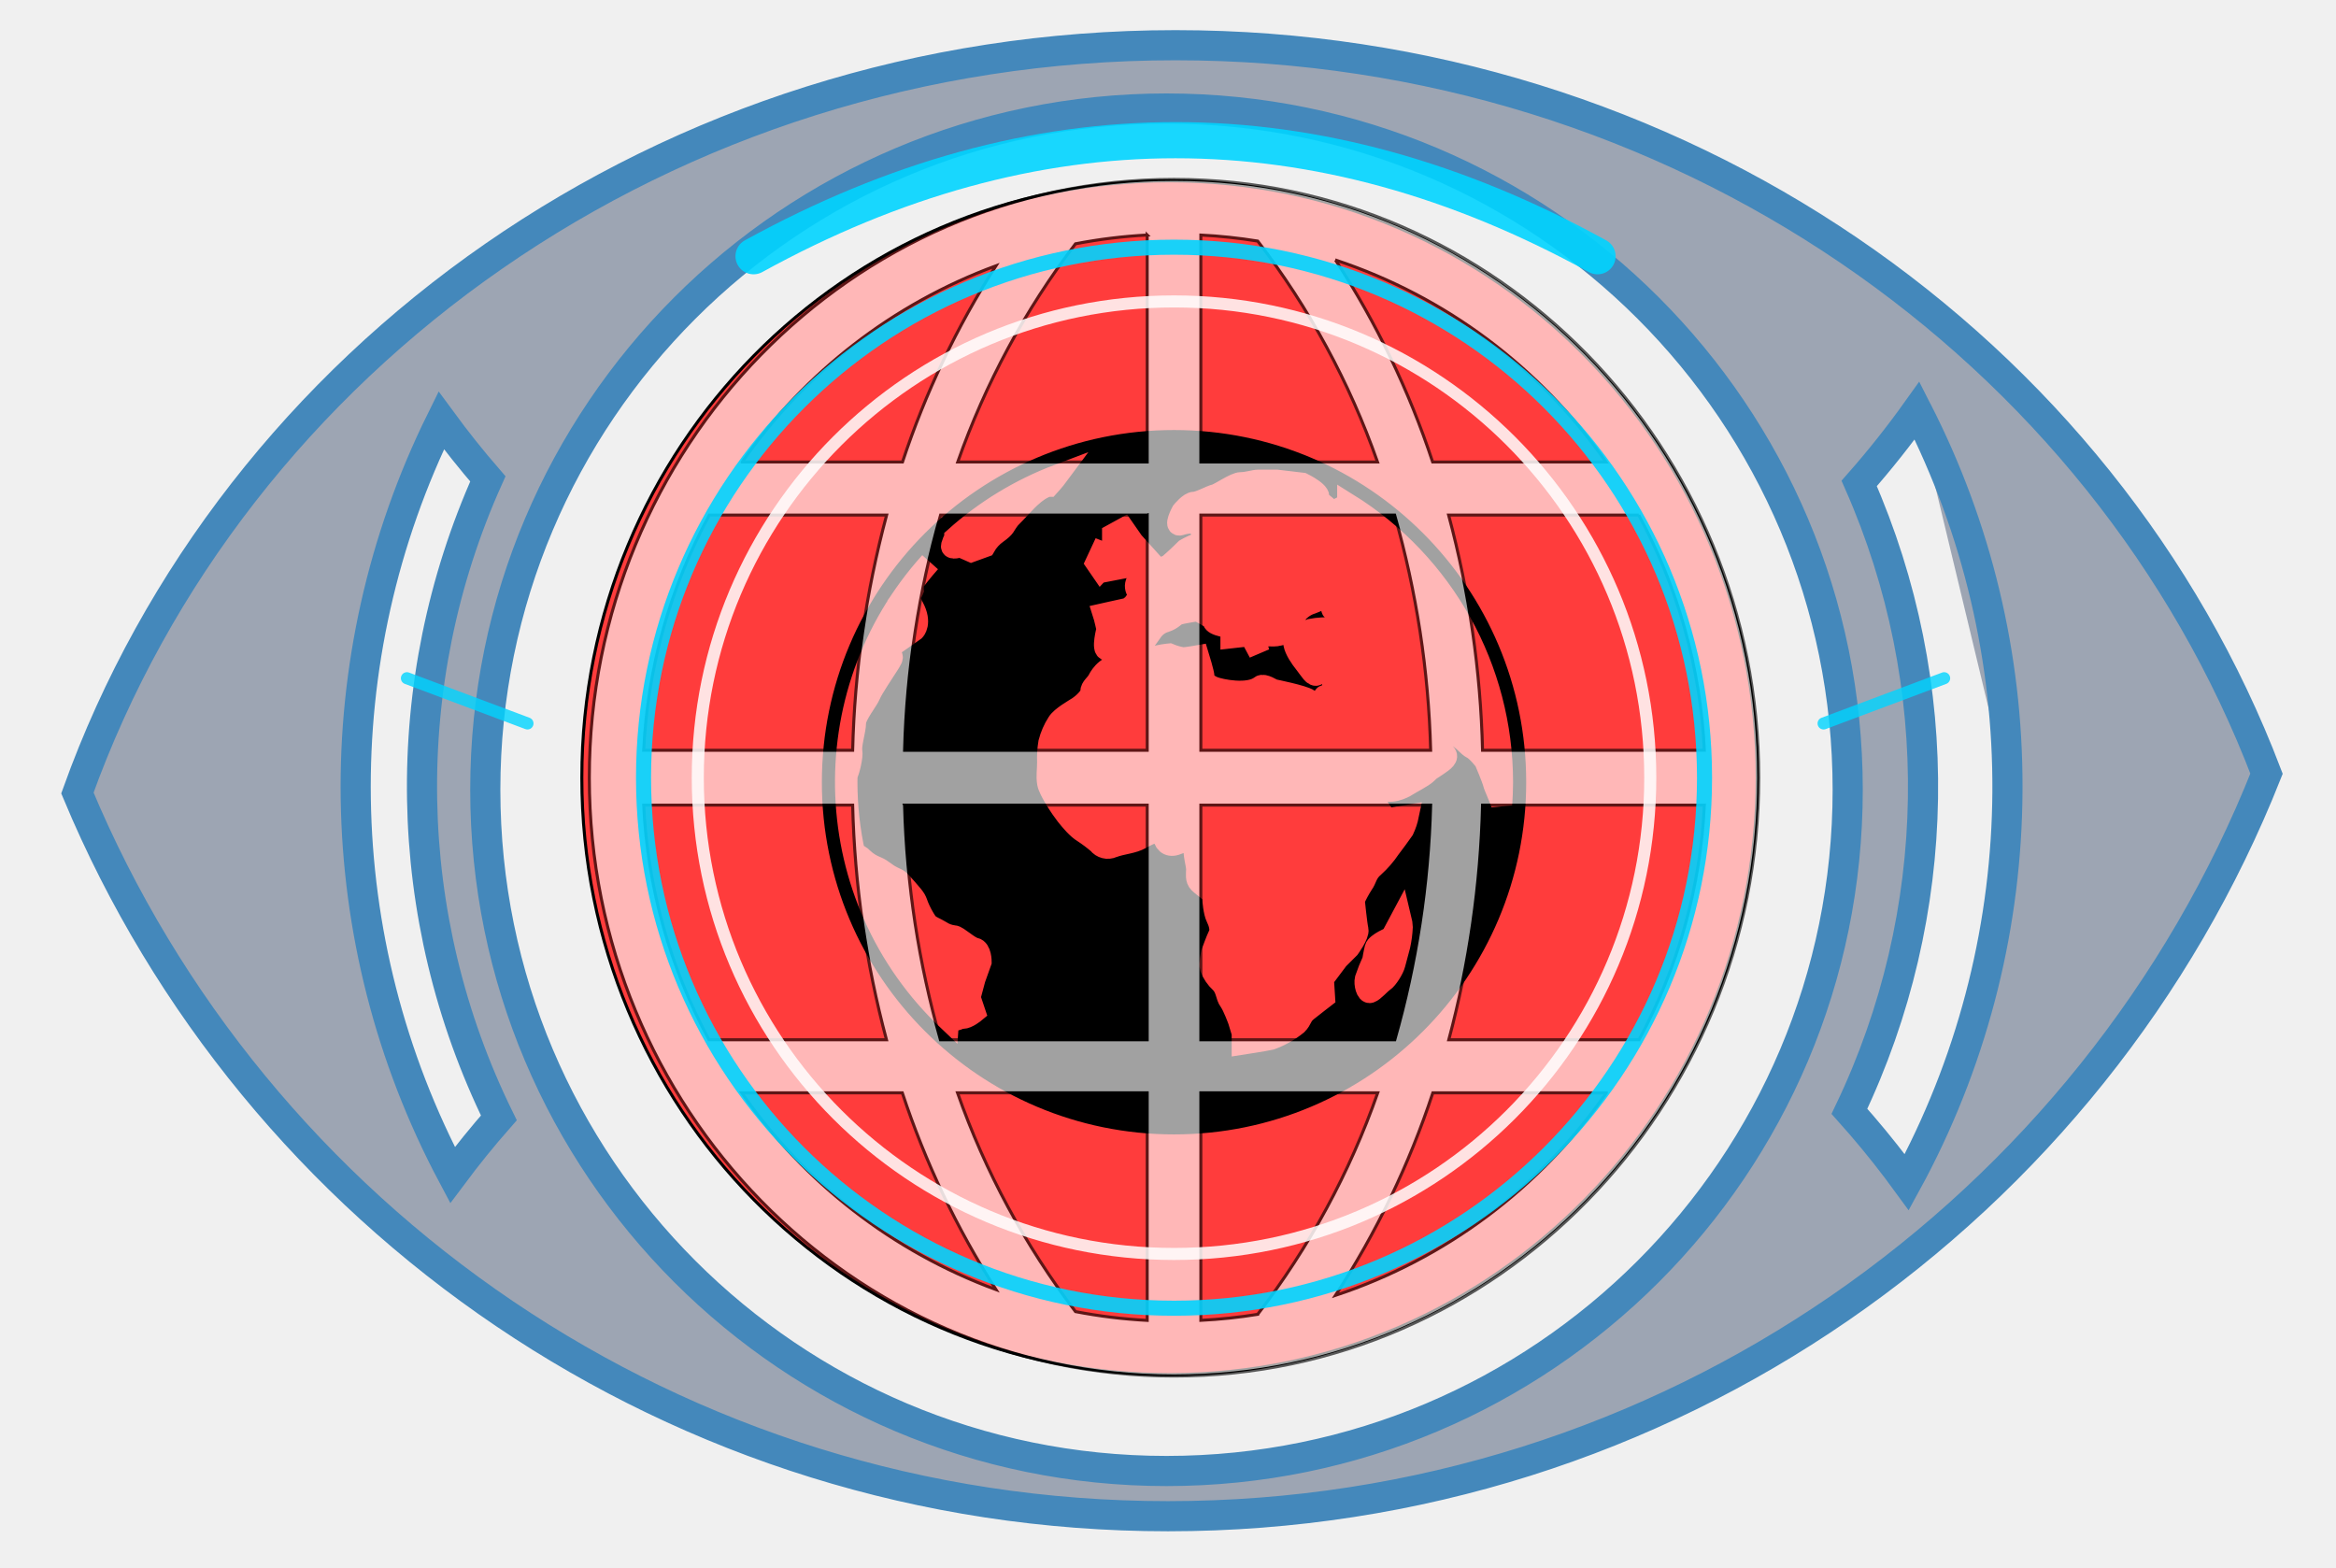
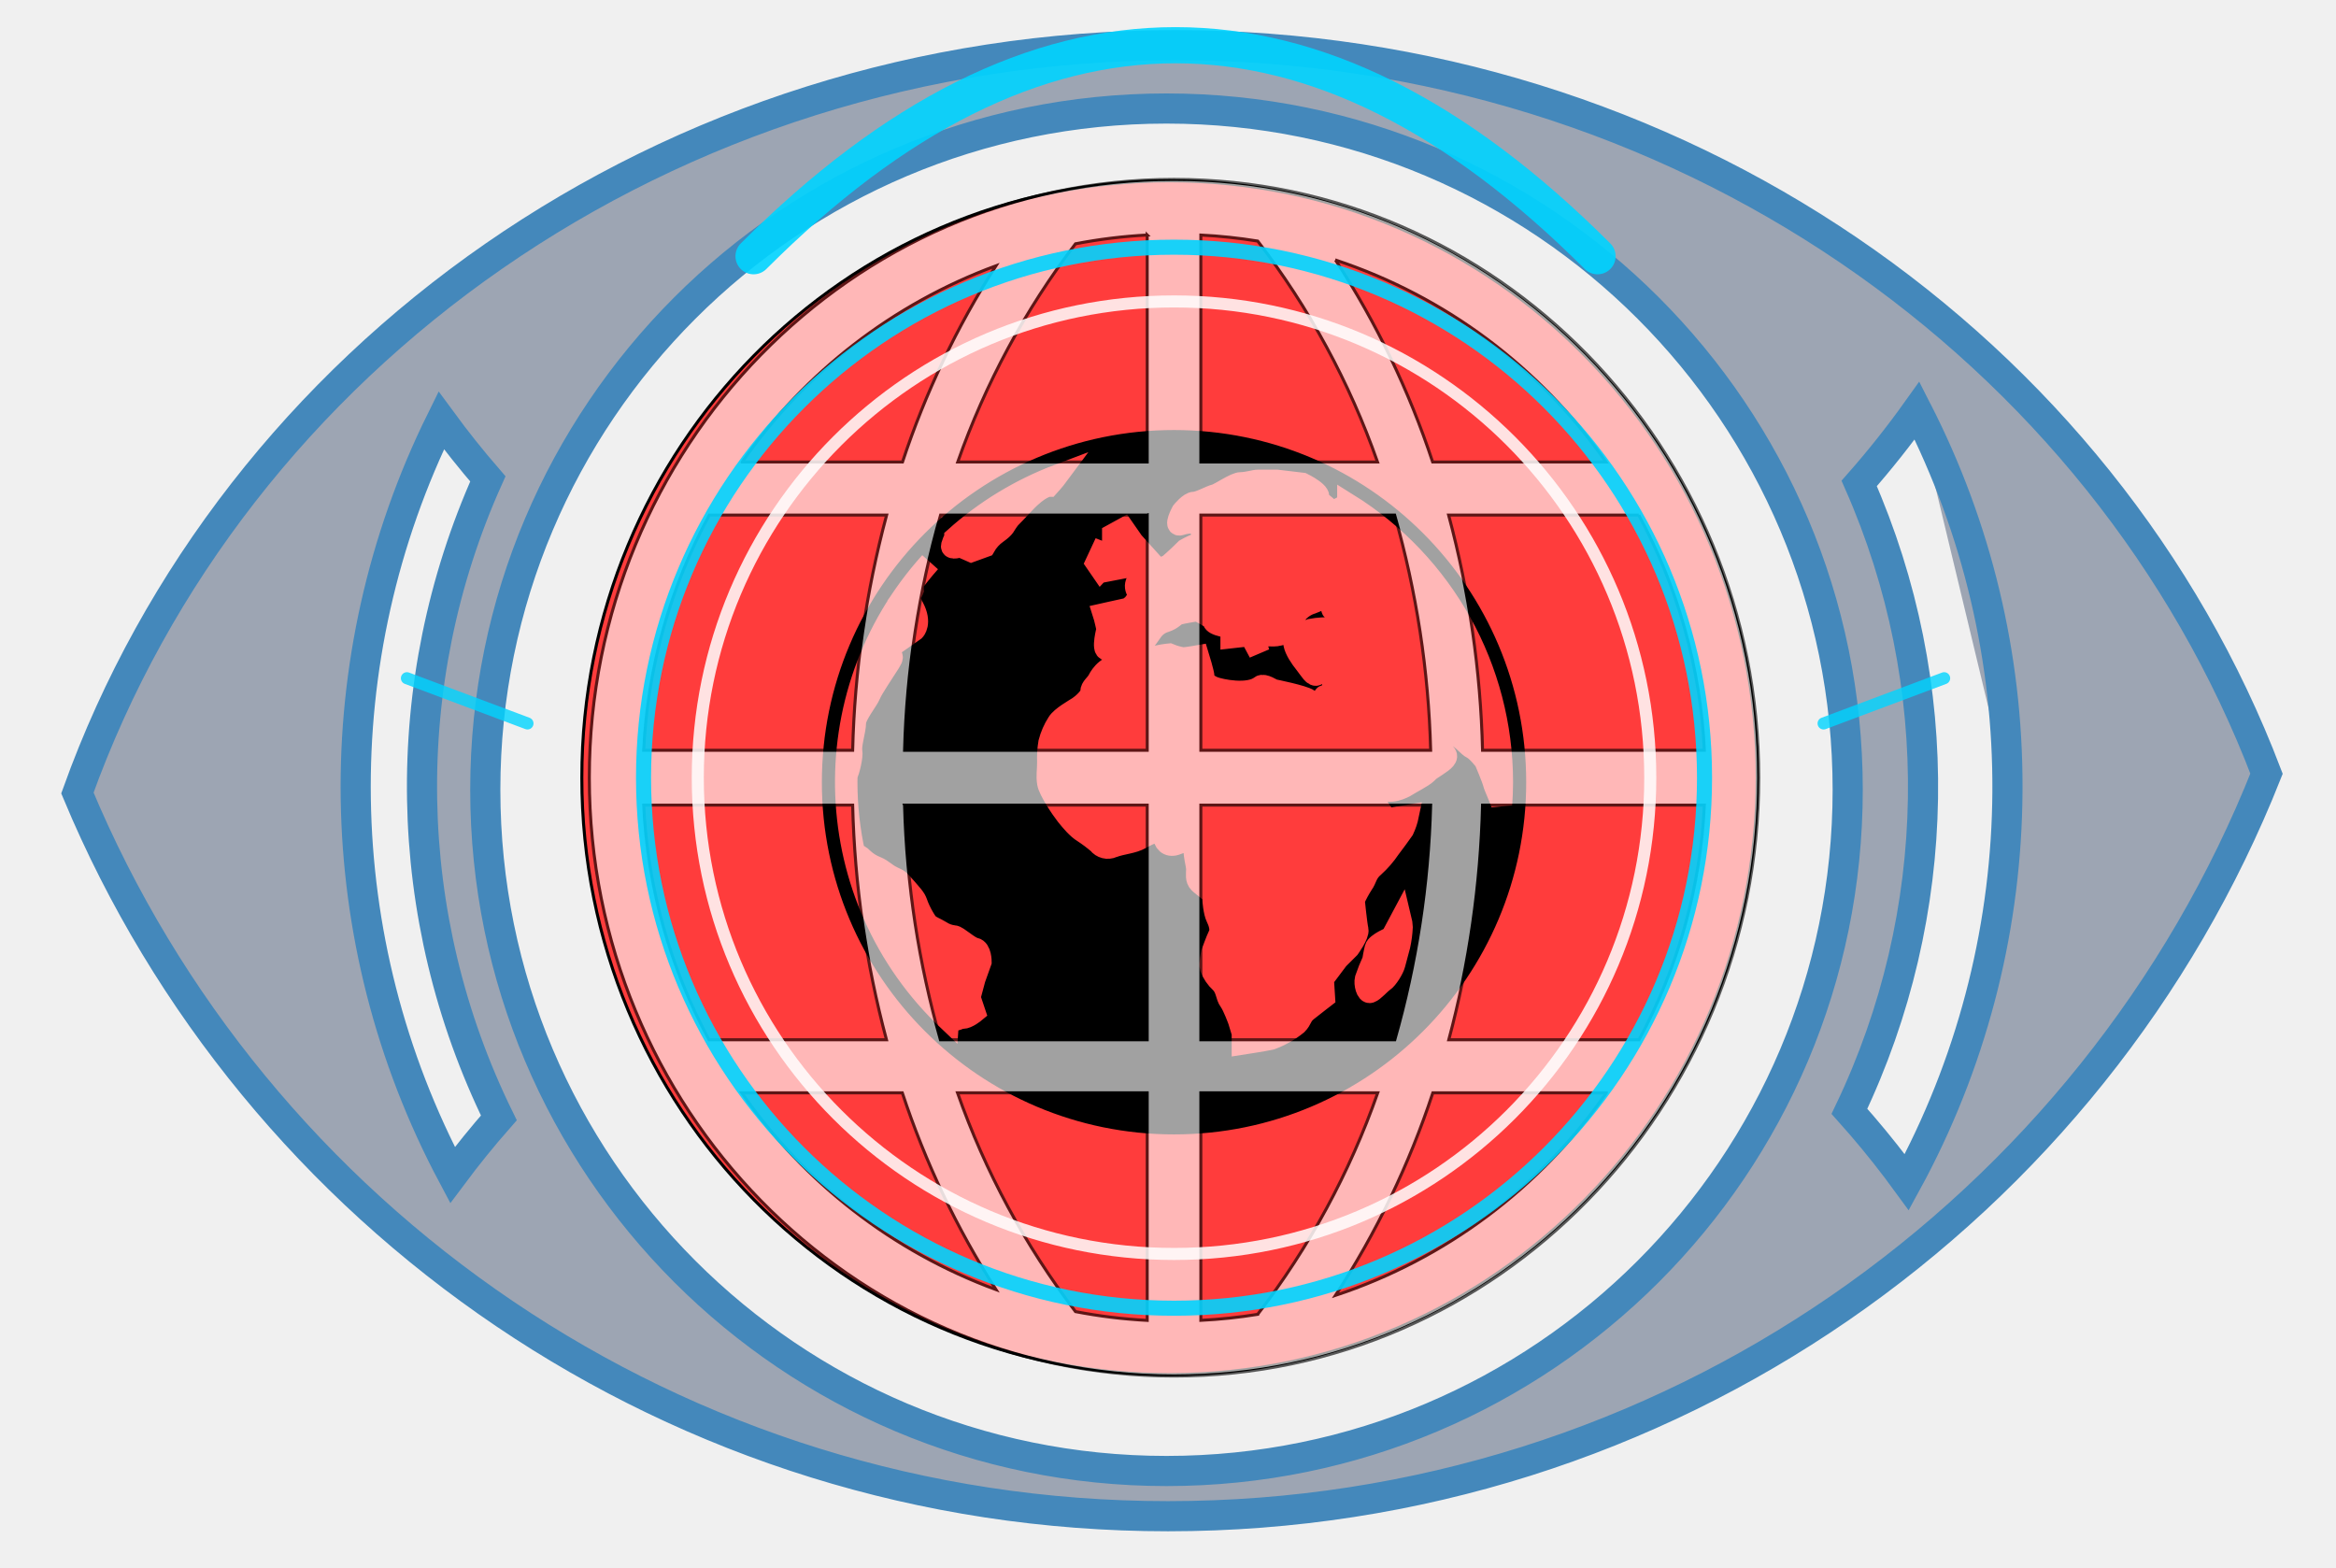
<svg xmlns="http://www.w3.org/2000/svg" viewBox="180 120 775 520" role="img" aria-labelledby="logo-title">
  <defs>
    <style>
      .cls-4 {
        fill: #fff;
      }

      .cls-2, .cls-4 {
        stroke: #000;
        stroke-width: 1px;
      }

      .cls-1 {
        fill: #4454727a;
        stroke: #48b;
        stroke-width: 10px;
      }

      .cls-1, .cls-2, .cls-3, .cls-4 {
        fill-rule: evenodd;
      }

      .cls-2 {
        fill: #ff3c3c;
      }

      .cls-3 {
        stroke: #ff3c3c;
        stroke-linecap: round;
        stroke-width: 6.99px;
      }

      .cls-4 {
        opacity: 0.63;
      }
    </style>
  </defs>
  <path id="outer_eye" class="cls-1" d="M567.5,623c-163.183,0-303.026-99.084-361.823-239.922C257.508,238.76,401.037,135,570,135c166.451,0,308.222,100.7,361.954,241.667C874.771,520.905,733.152,623,567.5,623ZM567,156c124.816,0,226,101.184,226,226S691.816,608,567,608,341,506.816,341,382,442.184,156,567,156ZM816,256.213A272.836,272.836,0,0,1,846,381M793.574,488.677a249.545,249.545,0,0,0,3.239-208.3A303.384,303.384,0,0,0,816,256.213a274.468,274.468,0,0,1-1.516,252.475q-0.927,1.758-1.88,3.5-1.632-2.238-3.306-4.446Q801.826,497.884,793.574,488.677ZM345.5,490.85q-8.055,9.164-15.37,18.966a274.353,274.353,0,0,1-3.748-250.343q7.347,10.012,15.469,19.393A249.512,249.512,0,0,0,345.5,490.85Z" />
  <path id="inner_eye" class="cls-2" d="M568,179.985c107.678,0,194.968,88.655,194.968,198.015S675.678,576.015,568,576.015,373.032,487.36,373.032,378,460.322,179.985,568,179.985Z" />
  <path id="globe" class="cls-3" d="M569.5,499.831A120.331,120.331,0,1,1,689.831,379.5,120.33,120.33,0,0,1,569.5,499.831Zm65.1-50.585c1.225-.4,3.268-2.858,4.492-3.677s3.268-4.083,3.675-5.717,1.227-4.495,1.634-6.126a36.015,36.015,0,0,0,.818-6.135,14.639,14.639,0,0,0-.407-2.855l-3.266,6.127s-4.9,2.04-5.315,3.674-0.817,4.088-.817,4.088a61.248,61.248,0,0,0-2.45,6.133C632.554,446.388,633.372,449.66,634.6,449.246ZM461.011,377.072c0.72-1.105,1.928-6.276,1.6-7.894-0.411-2.037,1.225-6.94,1.225-9.392s4.083-7.358,4.9-9.4,4.491-7.349,6.535-10.623-0.4-2.038-2.449-.809,1.225-3.274,2.449-4.086,8.172-5.72,8.172-5.72,2.449-2.454-.409-7.762c-2.211-4.1,0-4.5,0-6.128a2.43,2.43,0,0,0-1.28-.223c2.129-2.952,4.408-5.788,6.811-8.512A108.871,108.871,0,0,0,494.612,458.6a0.454,0.454,0,0,1,.683-0.363c2.043,0.819,2.449-.4,4.085-0.4s4.086-2.043,4.086-2.043l-1.641-4.9,1.641-6.126,2.041-5.717s0-4.095-2.041-4.5-5.722-4.081-6.946-4.081a10.018,10.018,0,0,1-4.491-1.636c-1.227-.813-3.677-1.634-4.5-2.857a31.144,31.144,0,0,1-2.858-5.314c-0.816-2.039-.409-2.039-3.681-5.715s-2.452-2.863-4.9-4.093-3.265-2.443-5.308-3.263a13.378,13.378,0,0,1-4.5-2.857,4.884,4.884,0,0,0-2.711-1.519,110.041,110.041,0,0,1-2.595-23.808C460.98,378.618,461,377.84,461.011,377.072Zm35.743-78.7a13.8,13.8,0,0,0-1.051,2.589c-0.408,1.638,2.864.416,2.864,0.416L502.239,303l4.5-1.631a13.741,13.741,0,0,1,4.083-4.5c2.857-2.043,2.454-2.452,3.677-4.084s0-.006,5.314-5.732,8.167-5.718,8.167-5.718,1.915-2.1,3.244-3.895A108.986,108.986,0,0,0,496.754,298.368Zm41.024,56.1c-1.224.82-5.715,3.272-6.944,5.315a22.681,22.681,0,0,0-2.859,6.535,31.042,31.042,0,0,0-.408,6.538c0,2.854-.41,4.5,0,6.949s4.5,8.568,6.128,10.623c1.63,2.038,3.674,4.483,5.719,5.713a47.235,47.235,0,0,1,4.9,3.674,4.03,4.03,0,0,0,4.9,1.223c3.272-1.223,6.538-1.223,9.4-2.853s7.353-3.685,7.353-1.231,1.632,4.084,4.082,3.272,6.539-2.858,6.13,0S577,406.764,577,408.4s-0.4,3.265.818,4.495,4.5,3.265,4.5,4.49,0.409,5.311,1.229,6.946,1.639,4.08.823,5.724-2.434,6.123-2.434,6.123-0.779,3.676-.37,4.9a12.683,12.683,0,0,0,3.332,4.906c2.043,2.042,1.771,4.492,2.994,6.124s2.993,6.539,2.993,6.539l1.236,4.088v3.677s7.966-1.231,9.591-1.64a30.673,30.673,0,0,0,8.618-4.9c1.636-1.632,1.311-2.856,3.349-4.488s5.762-4.5,5.762-4.5l-0.387-6.126,4.914-6.544,3.684-3.677s3.267-4.484,2.865-6.128c-0.413-1.628-1.231-9.8-1.231-9.8a37.972,37.972,0,0,1,2.863-5.313c1.224-1.634,1.227-3.678,3.679-5.719a33.109,33.109,0,0,0,5.306-6.126c1.229-1.634,3.681-4.9,4.5-6.127a21.871,21.871,0,0,0,1.635-4.894l-7.355,1.216c-2.45-4.082-9.392-13.073-10.621-15.112a37.04,37.04,0,0,1-2.861-7.76c-0.4-1.634-2.445-6.131-2.856-7.356s-3.27-4.908-4.088-6.128-3.675-2.043-5.309-3.268-11.843-3.27-11.843-3.27-3.129-1.991-4.088-1.226c-4.083,3.269-13.48,1.226-15.523.415s-3.269-2.041-3.269-3.272-1.835-7.143-1.835-7.143-3.985.705-5.213,0.705a20.333,20.333,0,0,1-4.442-1.276s-4.055.379-5.693,1.2a61.205,61.205,0,0,1-6.115,2.438,36.488,36.488,0,0,1-4.488.814c-3.671-1.636-6.529,2.45-7.352,4.079s-2.445,2.454-2.445,4.084S539,353.659,537.778,354.471Zm18.191-54.739-3.128-4.5-3.727,2.045V304.5l-3.839-1.5-1.715,3.674,1.685,2.452L549.114,305v4.129l8.478-1.636,3.164-2.449Zm71.15-12.676c-1.669.869-4.808,3.094-6,1.894-1.227-1.218-4.086-3.423-4.086-3.423,2.448-1.636-4.9-5.212-4.9-5.212l-8.576-1.022h-6.125c-1.227,0-3.681.825-5.723,0.825s-6.943,3.583-8.577,3.994-5.314,2.5-6.944,2.5-4.088,3.086-4.088,3.086-2.856,5.218-.4,4.4,5.717-.858,6.122.367,1.227,3.242,1.636,4.471,6.131,1.618,6.131,1.618a18.551,18.551,0,0,1,2.038-3.683c1.227-1.634,2.452-3.675,2.452-3.675s2.044,4.082,2.452,5.3-0.818,4.908-.818,4.908-4.491,2.852-5.716,2.852-8.175-6.126-8.175-6.126a25.4,25.4,0,0,0-4.489,2.043c-2.856,2.861-5.717,5.31-5.717,5.31a17.057,17.057,0,0,0-4.081,2.046c-1.629,1.222-5.138,1.487-6.117,2.854-2.039,2.863.84,4.9,0.84,4.9l-2.408,3.271-1.548,1.225-5.553,1.221-2.751.616c0.4,1.227,1.258,5.105,1.258,5.105s-1.87,6.943,0,6.943c0,0,4.276,1.64,5.5,1.64s2.625,0.4,4.265-1.227a59.861,59.861,0,0,0,5.156-6.538,8.047,8.047,0,0,1,4.49-3.267c2.454-.82,3-2.047,4.231-2.452s6.47-1.229,6.47-1.229,3.709,2.043,4.932,2.861c0.573,0.386-1.393,1.658,6.086,2.907V331.6l3.7-.411-4.207-3.264-0.44-.1-4.778-4.8-0.419-3.672s4.861,2.862,6.493,3.672a43.671,43.671,0,0,1,4.81,3.272l1.783,5.719,2.4,4.5s-1.87-5.722,0-5.722c0,0,5.158.405,6.381,0a36.253,36.253,0,0,0,5.237-1.632c1.636-.815-0.648-3.68.986-5.721a10.385,10.385,0,0,1,4.981-3.27c1.23-.405,5.35-2.447,5.35-2.447l4.522,0.82c-2.041,1.627-4.486,4.077-2.85,3.676s5.313,1.63,6.949,2.855,0.413,4.087.413,4.087-4.5-.411-7.355-0.815a29.263,29.263,0,0,0-7.351.4l-3.677,2.043s-2.454.816-2.045,2.861,2.045,4.5,3.679,6.535,2.858,4.5,4.085,3.675,5.309-3.265,5.309-3.265a12.784,12.784,0,0,0-.409,4.9,30.6,30.6,0,0,1,.409,4.9s-4.082,0-2.861.822,2.967,3.905,3.681,4.9c4.083,5.717,12.664,18.383,13.482,20.015s0.44,4.126,1.631,5.31c2.454,2.45,7.352,0,8.578-.817s5.311-2.863,6.536-4.082,0.818-.822,3.272-2.454,4.079-2.856,2.859-4.085-3.68-5.725-3.68-5.725c-3.676.825-7.351-1.222-7.351-2.445s-3.269-6.124-3.269-6.124,0.407-.82,3.269.809,5.306,4.908,7.759,4.908,3.678,0.819,6.537,2.453,4.085,3.672,5.719,4.492,4.086,4.086,4.086,4.086,2.447,5.715,2.859,7.358c0.358,1.421,2.277,5.345,2.754,7.132,0.166-2.461.281-4.937,0.281-7.44A108.8,108.8,0,0,0,627.119,287.056ZM548.884,304.5l0.333,0.133-0.333.365v-0.5Z" />
  <path id="globe_cage" class="cls-4" d="M569.5,576.491c-106.968,0-193.988-89.044-193.988-198.491S462.532,179.509,569.5,179.509,763.488,268.553,763.488,378,676.468,576.491,569.5,576.491ZM578.4,368.9h76.237a314.2,314.2,0,0,0-11.945-78.026H578.4V368.9ZM654.634,387.1H578.4V464.94h64.345A314.251,314.251,0,0,0,654.634,387.1Zm90.813,0H671.861a333.4,333.4,0,0,1-11.206,77.836h63.112A182.117,182.117,0,0,0,745.447,387.1Zm-32.528,95.444H655.363a288.421,288.421,0,0,1-32.3,67.191A177.214,177.214,0,0,0,712.919,482.548Zm-115.67,73.48a263.416,263.416,0,0,0,39.828-73.48H578.4v75.476A173.846,173.846,0,0,0,597.249,556.028ZM560.6,558.036V482.548H497.674a263.837,263.837,0,0,0,39.135,72.575A174.279,174.279,0,0,0,560.6,558.036ZM510.434,547.83a289.038,289.038,0,0,1-31.078-65.282H426.1A177.5,177.5,0,0,0,510.434,547.83Zm-95.208-82.89H474.1A333.353,333.353,0,0,1,462.878,387.1H393.555A182.127,182.127,0,0,0,415.226,464.94ZM393.555,368.9h69.323a333.4,333.4,0,0,1,11.268-78.026H415.332A182.13,182.13,0,0,0,393.555,368.9Zm32.676-95.633h53.185a289.064,289.064,0,0,1,31-65.087A177.487,177.487,0,0,0,426.231,273.263Zm134.372-75.3a174.068,174.068,0,0,0-23.8,2.914,263.8,263.8,0,0,0-39.06,72.384H560.6v-75.3Zm0,92.905H492.051A314.088,314.088,0,0,0,480.106,368.9h80.5V290.87Zm-80.5,96.234A314.1,314.1,0,0,0,492,464.94h68.6V387.1h-80.5ZM578.4,197.977v75.286h58.612a263.412,263.412,0,0,0-39.751-73.289A174.011,174.011,0,0,0,578.4,197.977Zm44.672,8.286a288.6,288.6,0,0,1,32.231,67h57.491A177.213,177.213,0,0,0,623.069,206.263Zm100.6,84.607H660.6A333.3,333.3,0,0,1,671.861,368.9h73.586A182.129,182.129,0,0,0,723.667,290.87Z" />
  <g id="iris_rings" fill="none">
    <circle cx="569.5" cy="378" r="176" stroke="#00d4ff" stroke-width="5" opacity="0.9" />
    <circle cx="569.5" cy="378" r="158" stroke="#ffffff" stroke-width="4" opacity="0.85" />
  </g>
-   <path id="brow" d="M430,205 Q570,128 710,205" fill="none" stroke="#00d4ff" stroke-width="12" stroke-linecap="round" opacity="0.9" />
+   <path id="brow" d="M430,205 Q570,65 710,205" fill="none" stroke="#00d4ff" stroke-width="12" stroke-linecap="round" opacity="0.9" />
  <g id="lashes" fill="none" stroke="#00d4ff" stroke-width="4" stroke-linecap="round" opacity="0.8">
    <path d="M355,360 L315,345" />
    <path d="M785,360 L825,345" />
  </g>
</svg>
